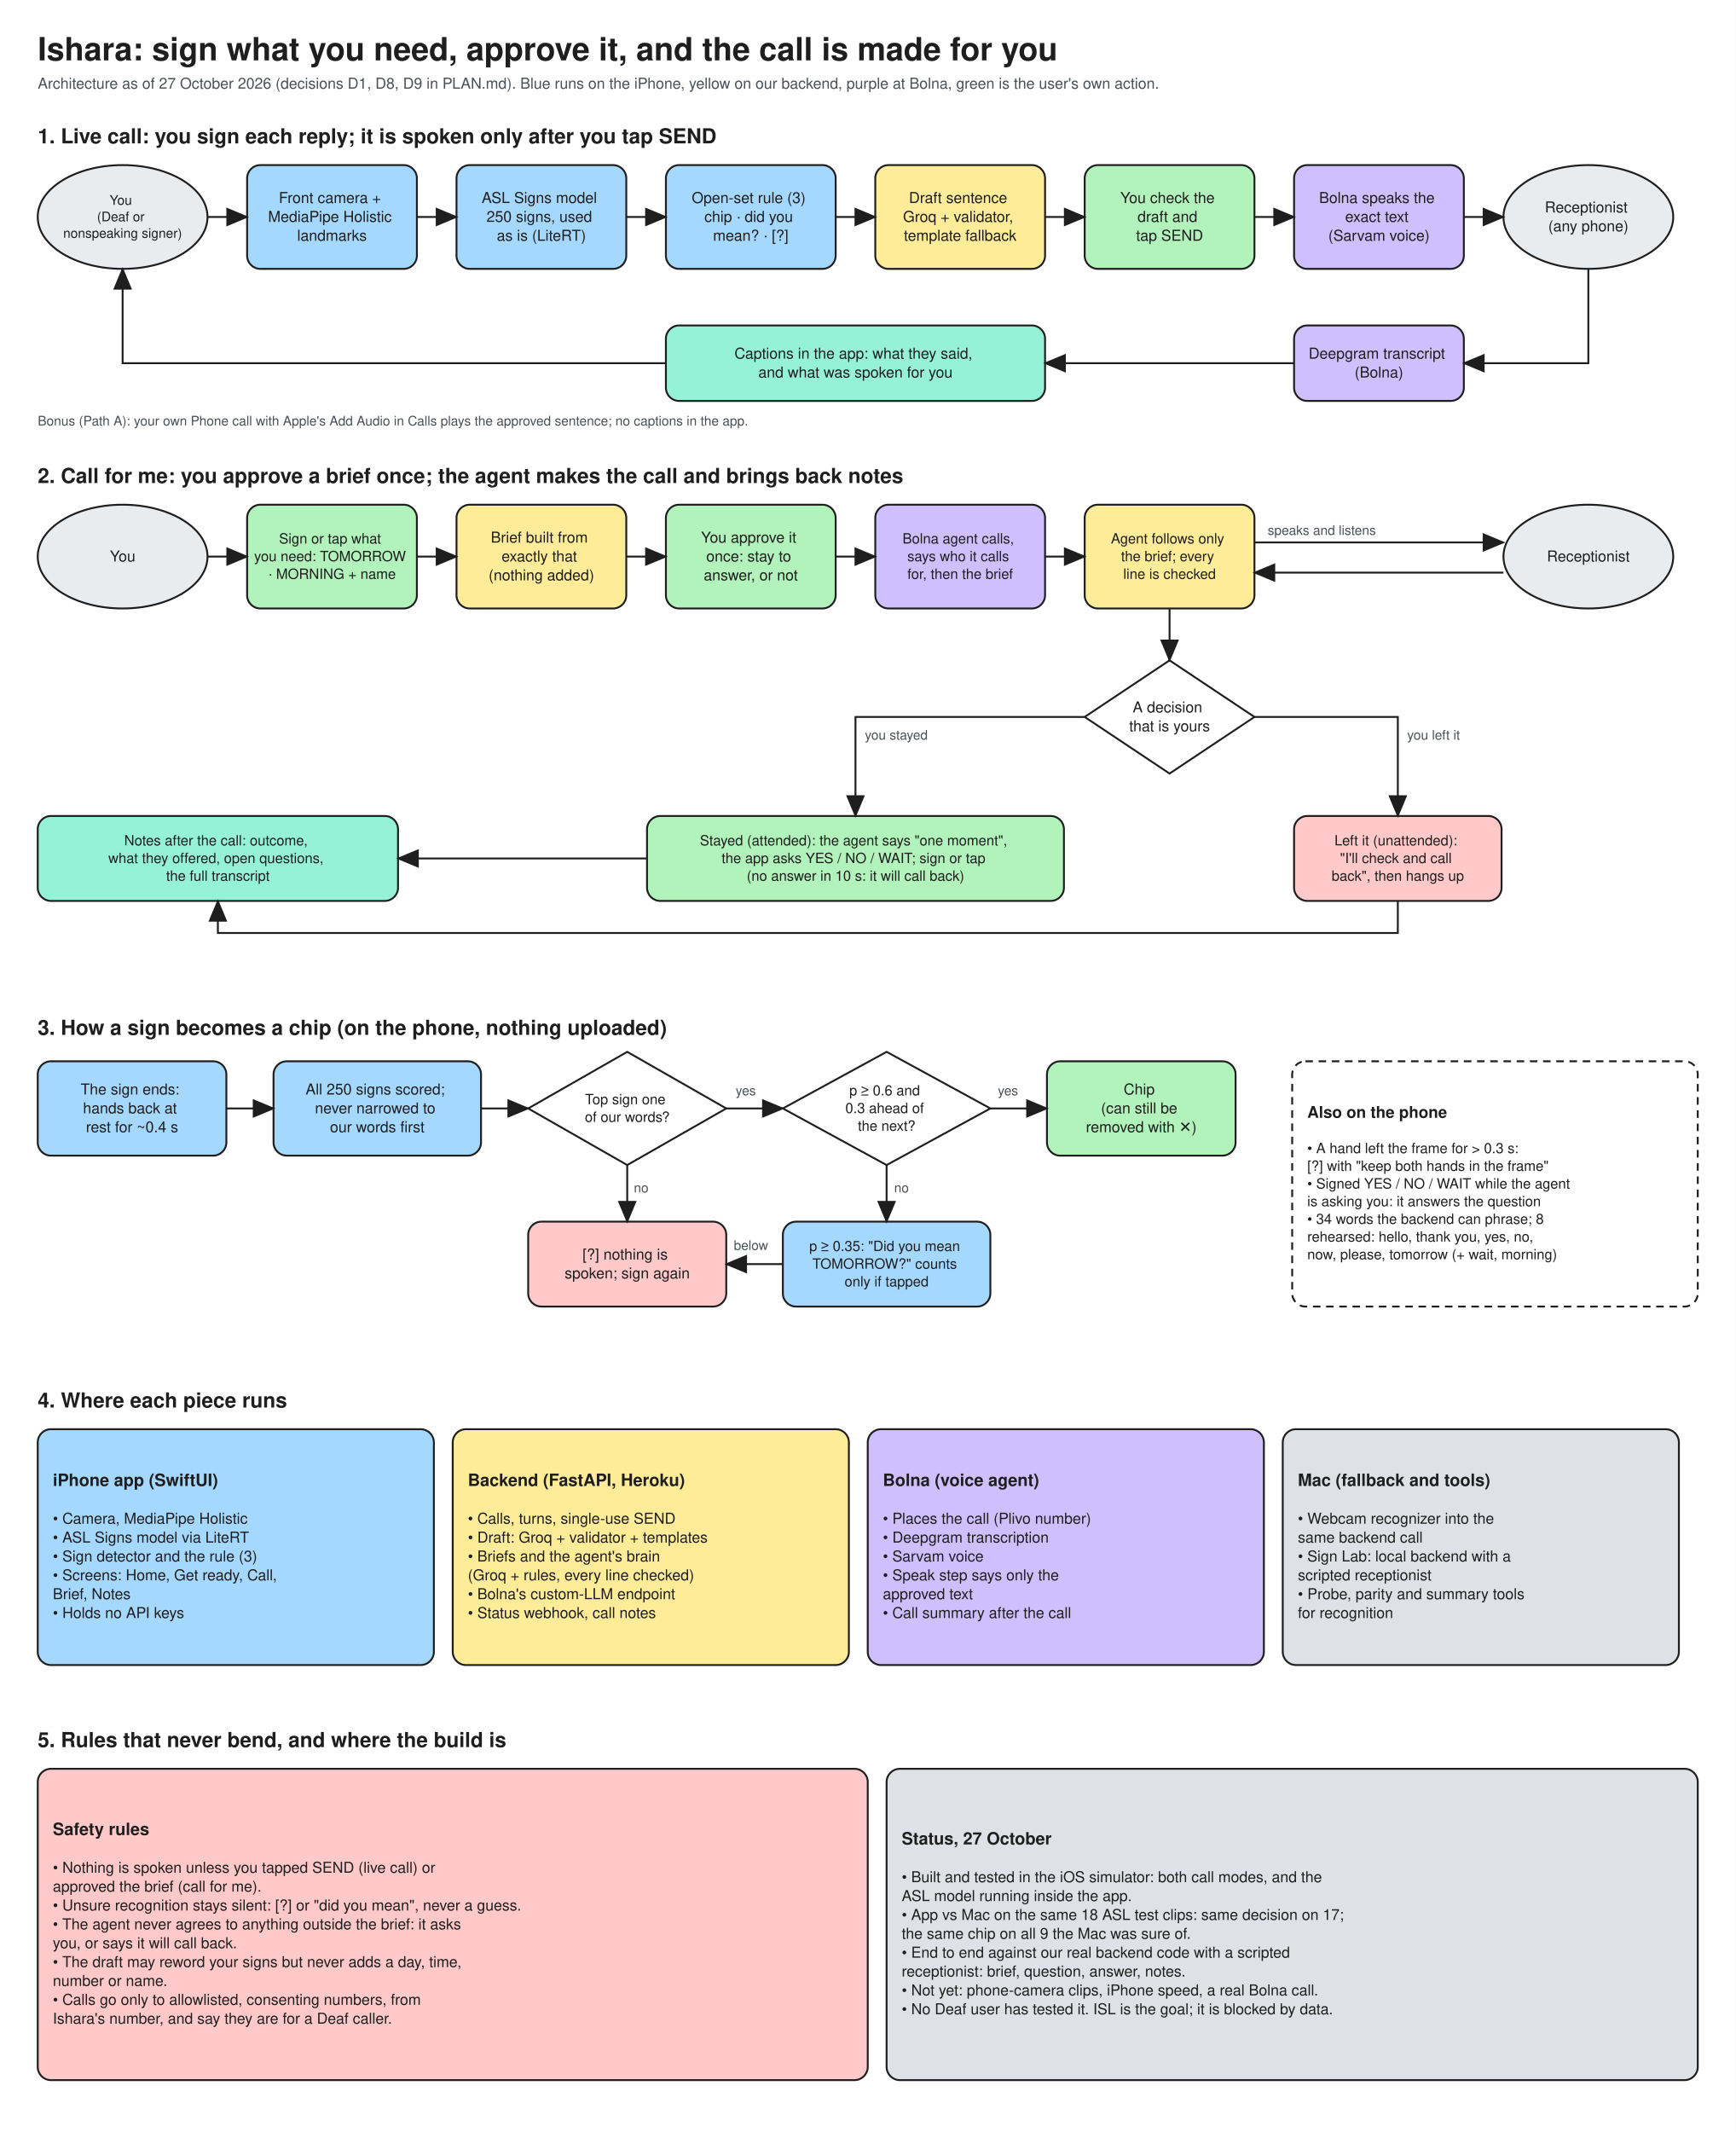
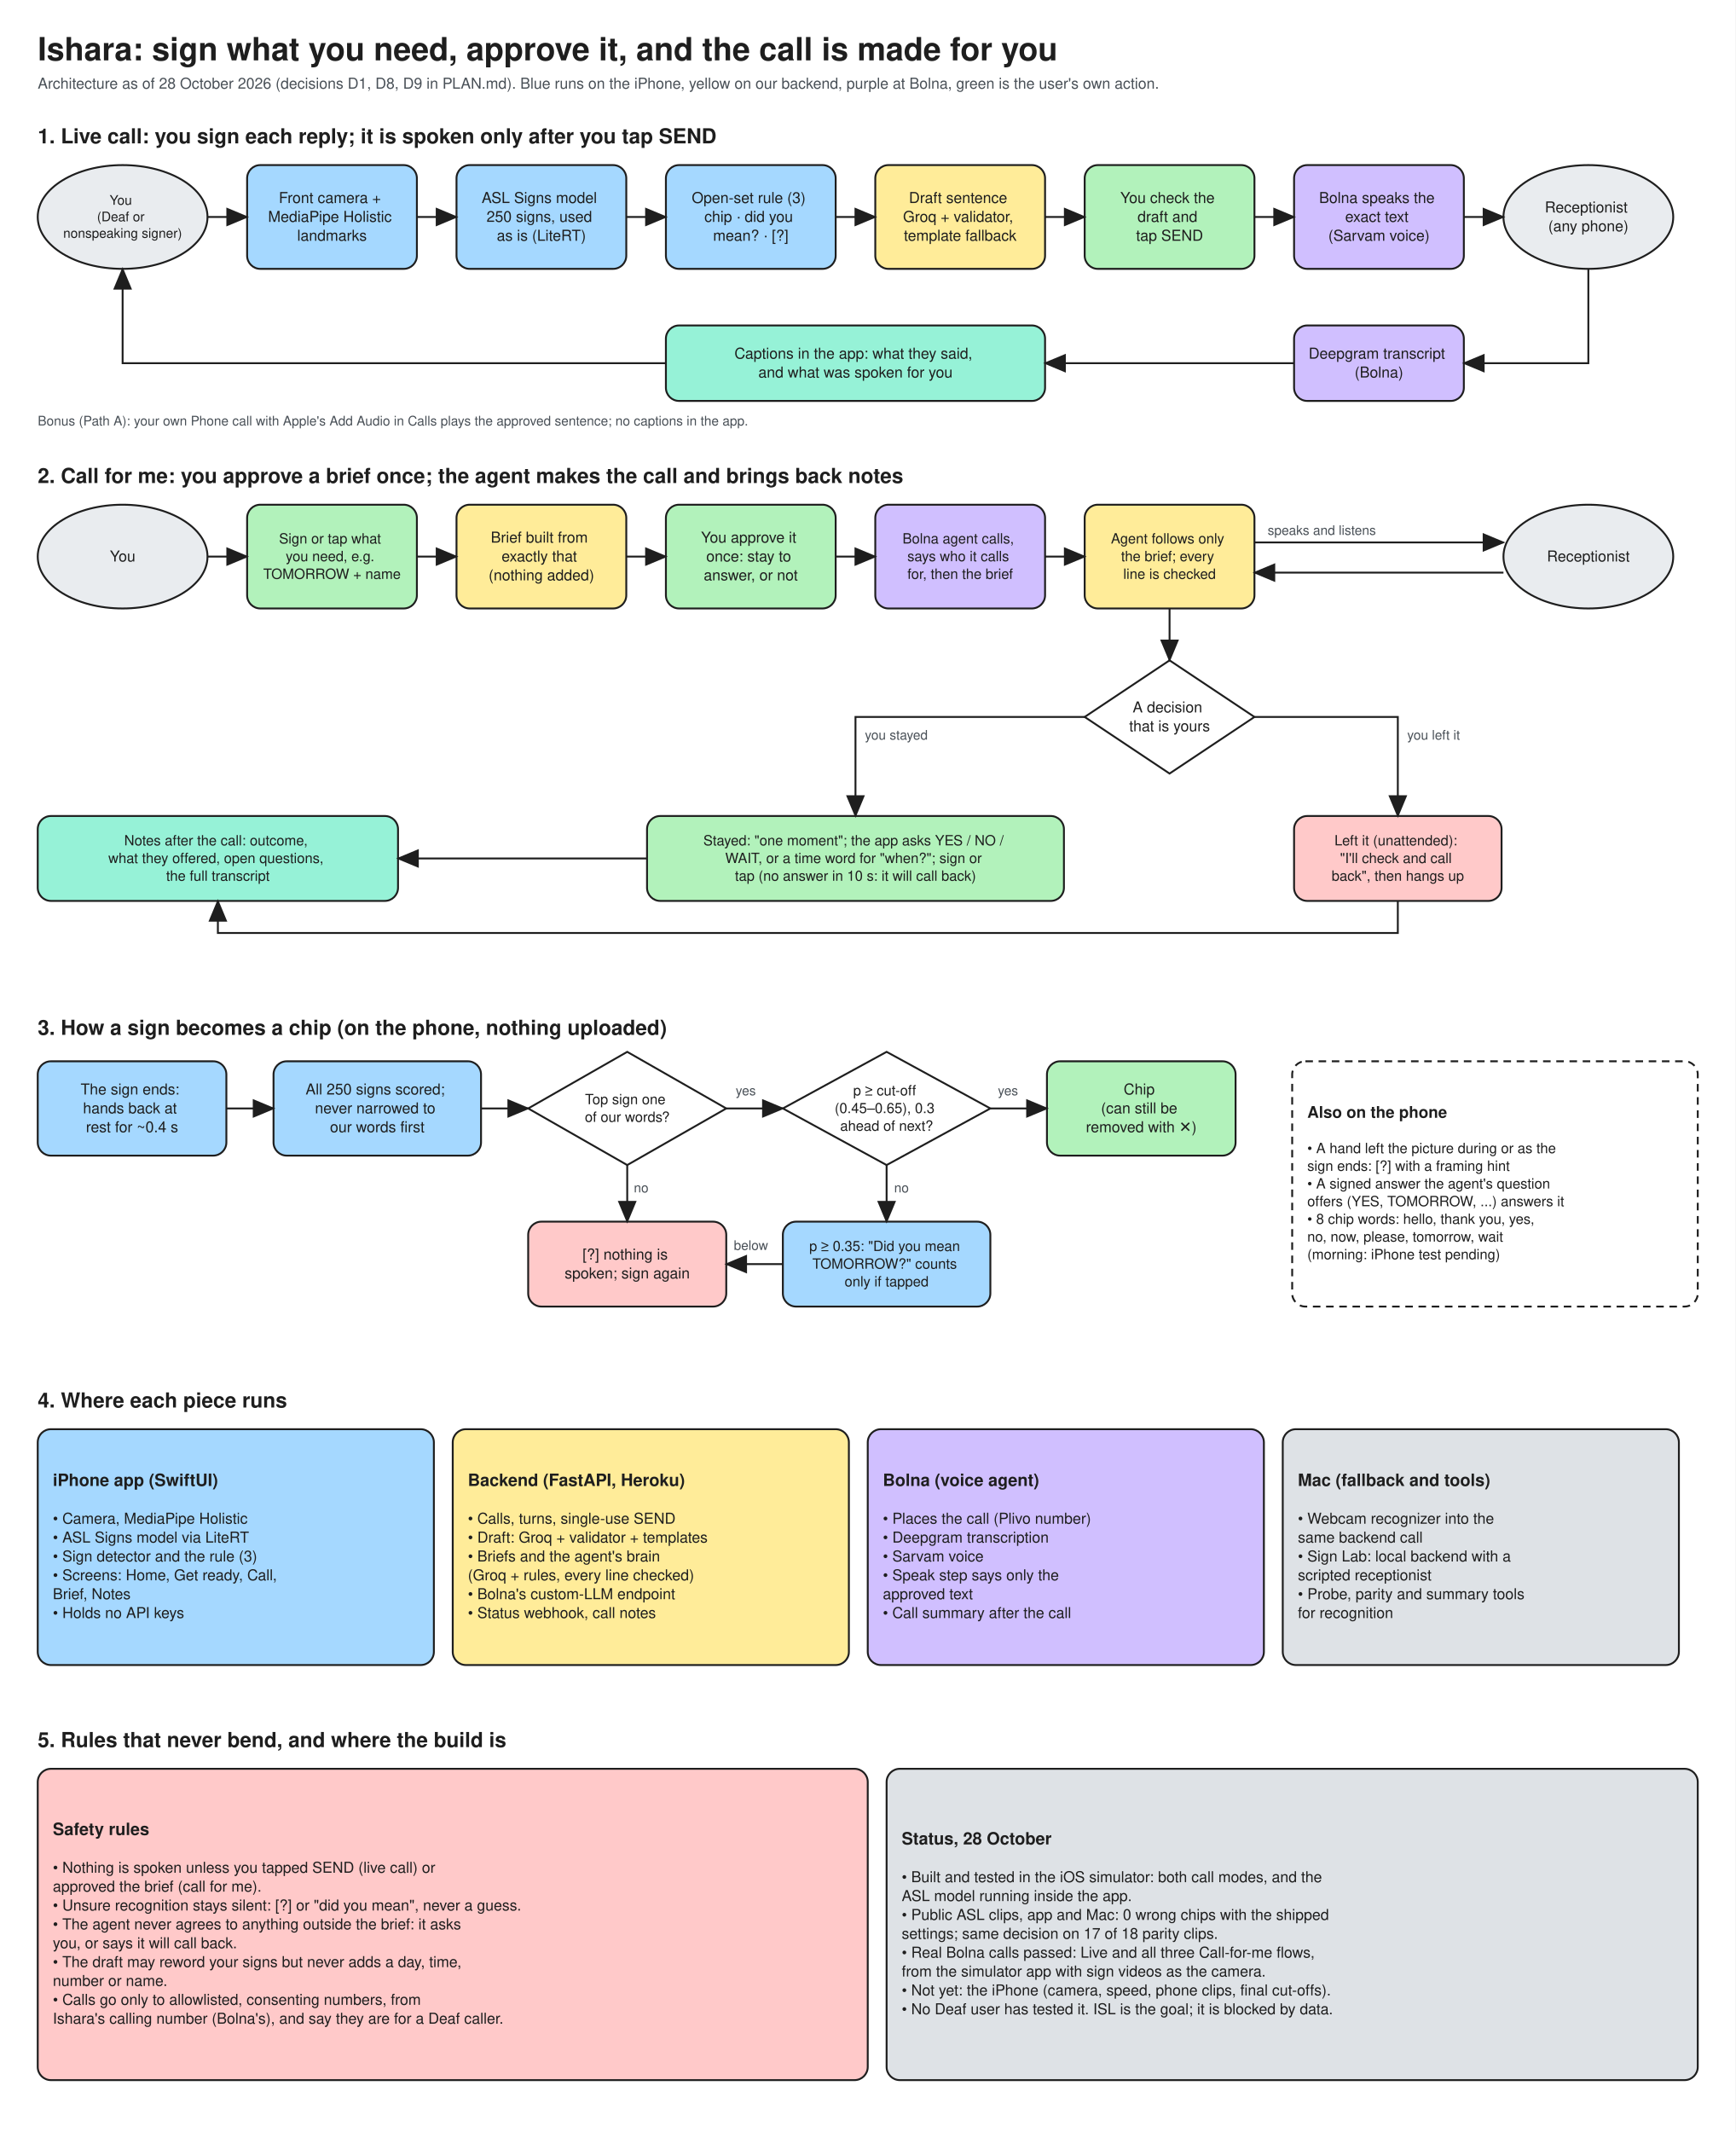
<svg xmlns="http://www.w3.org/2000/svg" width="1840" height="2260" viewBox="0 0 1840 2260" font-family="Helvetica, Arial, sans-serif">
  <defs>
    <marker id="head" markerWidth="12" markerHeight="10" refX="11" refY="5" orient="auto">
      <path d="M0,0 L12,5 L0,10 z" fill="#1e1e1e" />
    </marker>
  </defs>
  <rect width="1840" height="2260" fill="#ffffff" />
  <ellipse cx="130.0" cy="230.0" rx="90.0" ry="55.0" fill="#e9ecef" stroke="#1e1e1e" stroke-width="2" />
  <text x="130.0" y="217.05" font-size="14" text-anchor="middle" font-weight="normal" fill="#1e1e1e">
    <tspan x="130.0" dy="0">You</tspan>
    <tspan x="130.0" dy="17.5">(Deaf or</tspan>
    <tspan x="130.0" dy="17.5">nonspeaking signer)</tspan>
  </text>
  <rect x="262" y="175" width="180" height="110" rx="14" fill="#a5d8ff" stroke="#1e1e1e" stroke-width="2" />
  <text x="352.0" y="215.2" font-size="16" text-anchor="middle" font-weight="normal" fill="#1e1e1e">
    <tspan x="352.0" dy="0">Front camera +</tspan>
    <tspan x="352.0" dy="20.0">MediaPipe Holistic</tspan>
    <tspan x="352.0" dy="20.0">landmarks</tspan>
  </text>
  <rect x="484" y="175" width="180" height="110" rx="14" fill="#a5d8ff" stroke="#1e1e1e" stroke-width="2" />
  <text x="574.0" y="215.2" font-size="16" text-anchor="middle" font-weight="normal" fill="#1e1e1e">
    <tspan x="574.0" dy="0">ASL Signs model</tspan>
    <tspan x="574.0" dy="20.0">250 signs, used</tspan>
    <tspan x="574.0" dy="20.0">as is (LiteRT)</tspan>
  </text>
  <rect x="706" y="175" width="180" height="110" rx="14" fill="#a5d8ff" stroke="#1e1e1e" stroke-width="2" />
  <text x="796.0" y="215.2" font-size="16" text-anchor="middle" font-weight="normal" fill="#1e1e1e">
    <tspan x="796.0" dy="0">Open-set rule (3)</tspan>
    <tspan x="796.0" dy="20.0">chip · did you</tspan>
    <tspan x="796.0" dy="20.0">mean? · [?]</tspan>
  </text>
  <rect x="928" y="175" width="180" height="110" rx="14" fill="#ffec99" stroke="#1e1e1e" stroke-width="2" />
  <text x="1018.0" y="215.2" font-size="16" text-anchor="middle" font-weight="normal" fill="#1e1e1e">
    <tspan x="1018.0" dy="0">Draft sentence</tspan>
    <tspan x="1018.0" dy="20.0">Groq + validator,</tspan>
    <tspan x="1018.0" dy="20.0">template fallback</tspan>
  </text>
  <rect x="1150" y="175" width="180" height="110" rx="14" fill="#b2f2bb" stroke="#1e1e1e" stroke-width="2" />
  <text x="1240.0" y="215.2" font-size="16" text-anchor="middle" font-weight="normal" fill="#1e1e1e">
    <tspan x="1240.0" dy="0">You check the</tspan>
    <tspan x="1240.0" dy="20.0">draft and</tspan>
    <tspan x="1240.0" dy="20.0">tap SEND</tspan>
  </text>
  <rect x="1372" y="175" width="180" height="110" rx="14" fill="#d0bfff" stroke="#1e1e1e" stroke-width="2" />
  <text x="1462.0" y="215.2" font-size="16" text-anchor="middle" font-weight="normal" fill="#1e1e1e">
    <tspan x="1462.0" dy="0">Bolna speaks the</tspan>
    <tspan x="1462.0" dy="20.0">exact text</tspan>
    <tspan x="1462.0" dy="20.0">(Sarvam voice)</tspan>
  </text>
  <ellipse cx="1684.0" cy="230.0" rx="90.0" ry="55.0" fill="#e9ecef" stroke="#1e1e1e" stroke-width="2" />
  <text x="1684.0" y="225.2" font-size="16" text-anchor="middle" font-weight="normal" fill="#1e1e1e">
    <tspan x="1684.0" dy="0">Receptionist</tspan>
    <tspan x="1684.0" dy="20.0">(any phone)</tspan>
  </text>
  <rect x="1372" y="345" width="180" height="80" rx="14" fill="#d0bfff" stroke="#1e1e1e" stroke-width="2" />
  <text x="1462.0" y="380.2" font-size="16" text-anchor="middle" font-weight="normal" fill="#1e1e1e">
    <tspan x="1462.0" dy="0">Deepgram transcript</tspan>
    <tspan x="1462.0" dy="20.0">(Bolna)</tspan>
  </text>
  <rect x="706" y="345" width="402" height="80" rx="14" fill="#96f2d7" stroke="#1e1e1e" stroke-width="2" />
  <text x="907.0" y="380.2" font-size="16" text-anchor="middle" font-weight="normal" fill="#1e1e1e">
    <tspan x="907.0" dy="0">Captions in the app: what they said,</tspan>
    <tspan x="907.0" dy="20.0">and what was spoken for you</tspan>
  </text>
  <ellipse cx="130.0" cy="590.0" rx="90.0" ry="55.0" fill="#e9ecef" stroke="#1e1e1e" stroke-width="2" />
  <text x="130.0" y="595.2" font-size="16" text-anchor="middle" font-weight="normal" fill="#1e1e1e">
    <tspan x="130.0" dy="0">You</tspan>
  </text>
  <rect x="262" y="535" width="180" height="110" rx="14" fill="#b2f2bb" stroke="#1e1e1e" stroke-width="2" />
  <text x="352.0" y="576.125" font-size="15" text-anchor="middle" font-weight="normal" fill="#1e1e1e">
    <tspan x="352.0" dy="0">Sign or tap what</tspan>
-     <tspan x="352.0" dy="18.75">you need: TOMORROW</tspan>
-     <tspan x="352.0" dy="18.75">· MORNING + name</tspan>
+     <tspan x="352.0" dy="18.75">you need, e.g.</tspan>
+     <tspan x="352.0" dy="18.75">TOMORROW + name</tspan>
  </text>
  <rect x="484" y="535" width="180" height="110" rx="14" fill="#ffec99" stroke="#1e1e1e" stroke-width="2" />
  <text x="574.0" y="575.2" font-size="16" text-anchor="middle" font-weight="normal" fill="#1e1e1e">
    <tspan x="574.0" dy="0">Brief built from</tspan>
    <tspan x="574.0" dy="20.0">exactly that</tspan>
    <tspan x="574.0" dy="20.0">(nothing added)</tspan>
  </text>
  <rect x="706" y="535" width="180" height="110" rx="14" fill="#b2f2bb" stroke="#1e1e1e" stroke-width="2" />
  <text x="796.0" y="575.2" font-size="16" text-anchor="middle" font-weight="normal" fill="#1e1e1e">
    <tspan x="796.0" dy="0">You approve it</tspan>
    <tspan x="796.0" dy="20.0">once: stay to</tspan>
    <tspan x="796.0" dy="20.0">answer, or not</tspan>
  </text>
  <rect x="928" y="535" width="180" height="110" rx="14" fill="#d0bfff" stroke="#1e1e1e" stroke-width="2" />
  <text x="1018.0" y="576.125" font-size="15" text-anchor="middle" font-weight="normal" fill="#1e1e1e">
    <tspan x="1018.0" dy="0">Bolna agent calls,</tspan>
    <tspan x="1018.0" dy="18.75">says who it calls</tspan>
    <tspan x="1018.0" dy="18.75">for, then the brief</tspan>
  </text>
  <rect x="1150" y="535" width="180" height="110" rx="14" fill="#ffec99" stroke="#1e1e1e" stroke-width="2" />
  <text x="1240.0" y="576.125" font-size="15" text-anchor="middle" font-weight="normal" fill="#1e1e1e">
    <tspan x="1240.0" dy="0">Agent follows only</tspan>
    <tspan x="1240.0" dy="18.75">the brief; every</tspan>
    <tspan x="1240.0" dy="18.75">line is checked</tspan>
  </text>
  <ellipse cx="1684.0" cy="590.0" rx="90.0" ry="55.0" fill="#e9ecef" stroke="#1e1e1e" stroke-width="2" />
  <text x="1684.0" y="595.2" font-size="16" text-anchor="middle" font-weight="normal" fill="#1e1e1e">
    <tspan x="1684.0" dy="0">Receptionist</tspan>
  </text>
  <polygon points="1240.0,700 1330,760.0 1240.0,820 1150,760.0" fill="none" stroke="#1e1e1e" stroke-width="2" />
  <text x="1240.0" y="755.2" font-size="16" text-anchor="middle" font-weight="normal" fill="#1e1e1e">
    <tspan x="1240.0" dy="0">A decision</tspan>
    <tspan x="1240.0" dy="20.0">that is yours</tspan>
  </text>
  <rect x="686" y="865" width="442" height="90" rx="14" fill="#b2f2bb" stroke="#1e1e1e" stroke-width="2" />
  <text x="907.0" y="896.125" font-size="15" text-anchor="middle" font-weight="normal" fill="#1e1e1e">
-     <tspan x="907.0" dy="0">Stayed (attended): the agent says "one moment",</tspan>
-     <tspan x="907.0" dy="18.75">the app asks YES / NO / WAIT; sign or tap</tspan>
-     <tspan x="907.0" dy="18.75">(no answer in 10 s: it will call back)</tspan>
+     <tspan x="907.0" dy="0">Stayed: "one moment"; the app asks YES / NO /</tspan>
+     <tspan x="907.0" dy="18.75">WAIT, or a time word for "when?"; sign or</tspan>
+     <tspan x="907.0" dy="18.75">tap (no answer in 10 s: it will call back)</tspan>
  </text>
  <rect x="1372" y="865" width="220" height="90" rx="14" fill="#ffc9c9" stroke="#1e1e1e" stroke-width="2" />
  <text x="1482.0" y="896.125" font-size="15" text-anchor="middle" font-weight="normal" fill="#1e1e1e">
    <tspan x="1482.0" dy="0">Left it (unattended):</tspan>
    <tspan x="1482.0" dy="18.75">"I'll check and call</tspan>
    <tspan x="1482.0" dy="18.75">back", then hangs up</tspan>
  </text>
  <rect x="40" y="865" width="382" height="90" rx="14" fill="#96f2d7" stroke="#1e1e1e" stroke-width="2" />
  <text x="231.0" y="896.125" font-size="15" text-anchor="middle" font-weight="normal" fill="#1e1e1e">
    <tspan x="231.0" dy="0">Notes after the call: outcome,</tspan>
    <tspan x="231.0" dy="18.75">what they offered, open questions,</tspan>
    <tspan x="231.0" dy="18.75">the full transcript</tspan>
  </text>
  <rect x="40" y="1125" width="200" height="100" rx="14" fill="#a5d8ff" stroke="#1e1e1e" stroke-width="2" />
  <text x="140.0" y="1160.2" font-size="16" text-anchor="middle" font-weight="normal" fill="#1e1e1e">
    <tspan x="140.0" dy="0">The sign ends:</tspan>
    <tspan x="140.0" dy="20.0">hands back at</tspan>
    <tspan x="140.0" dy="20.0">rest for ~0.4 s</tspan>
  </text>
  <rect x="290" y="1125" width="220" height="100" rx="14" fill="#a5d8ff" stroke="#1e1e1e" stroke-width="2" />
  <text x="400.0" y="1160.2" font-size="16" text-anchor="middle" font-weight="normal" fill="#1e1e1e">
    <tspan x="400.0" dy="0">All 250 signs scored;</tspan>
    <tspan x="400.0" dy="20.0">never narrowed to</tspan>
    <tspan x="400.0" dy="20.0">our words first</tspan>
  </text>
  <polygon points="665.0,1115 770,1175.0 665.0,1235 560,1175.0" fill="none" stroke="#1e1e1e" stroke-width="2" />
  <text x="665.0" y="1170.5" font-size="15" text-anchor="middle" font-weight="normal" fill="#1e1e1e">
    <tspan x="665.0" dy="0">Top sign one</tspan>
    <tspan x="665.0" dy="18.75">of our words?</tspan>
  </text>
  <polygon points="940.0,1115 1050,1175.0 940.0,1235 830,1175.0" fill="none" stroke="#1e1e1e" stroke-width="2" />
  <text x="940.0" y="1161.125" font-size="15" text-anchor="middle" font-weight="normal" fill="#1e1e1e">
-     <tspan x="940.0" dy="0">p ≥ 0.6 and</tspan>
-     <tspan x="940.0" dy="18.75">0.3 ahead of</tspan>
-     <tspan x="940.0" dy="18.75">the next?</tspan>
+     <tspan x="940.0" dy="0">p ≥ cut-off</tspan>
+     <tspan x="940.0" dy="18.75">(0.45–0.65), 0.3</tspan>
+     <tspan x="940.0" dy="18.75">ahead of next?</tspan>
  </text>
  <rect x="1110" y="1125" width="200" height="100" rx="14" fill="#b2f2bb" stroke="#1e1e1e" stroke-width="2" />
  <text x="1210.0" y="1160.2" font-size="16" text-anchor="middle" font-weight="normal" fill="#1e1e1e">
    <tspan x="1210.0" dy="0">Chip</tspan>
    <tspan x="1210.0" dy="20.0">(can still be</tspan>
    <tspan x="1210.0" dy="20.0">removed with ✕)</tspan>
  </text>
  <rect x="830" y="1295" width="220" height="90" rx="14" fill="#a5d8ff" stroke="#1e1e1e" stroke-width="2" />
  <text x="940.0" y="1326.125" font-size="15" text-anchor="middle" font-weight="normal" fill="#1e1e1e">
    <tspan x="940.0" dy="0">p ≥ 0.35: "Did you mean</tspan>
    <tspan x="940.0" dy="18.75">TOMORROW?" counts</tspan>
    <tspan x="940.0" dy="18.75">only if tapped</tspan>
  </text>
  <rect x="560" y="1295" width="210" height="90" rx="14" fill="#ffc9c9" stroke="#1e1e1e" stroke-width="2" />
  <text x="665.0" y="1335.2" font-size="16" text-anchor="middle" font-weight="normal" fill="#1e1e1e">
    <tspan x="665.0" dy="0">[?] nothing is</tspan>
    <tspan x="665.0" dy="20.0">spoken; sign again</tspan>
  </text>
  <rect x="1370" y="1125" width="430" height="260" rx="14" fill="none" stroke="#1e1e1e" stroke-width="2" stroke-dasharray="8 6" />
  <text x="1386" y="1184.875" font-size="17" text-anchor="start" font-weight="bold" fill="#1e1e1e">
    <tspan x="1386" dy="0">Also on the phone</tspan>
  </text>
  <text x="1386" y="1203.625" font-size="15" text-anchor="start" font-weight="normal" fill="#1e1e1e">
    <tspan x="1386" dy="0"> </tspan>
-     <tspan x="1386" dy="18.75">• A hand left the frame for &gt; 0.3 s:</tspan>
-     <tspan x="1386" dy="18.75">   [?] with "keep both hands in the frame"</tspan>
-     <tspan x="1386" dy="18.75">• Signed YES / NO / WAIT while the agent</tspan>
-     <tspan x="1386" dy="18.75">   is asking you: it answers the question</tspan>
-     <tspan x="1386" dy="18.75">• 34 words the backend can phrase; 8</tspan>
-     <tspan x="1386" dy="18.75">   rehearsed: hello, thank you, yes, no,</tspan>
-     <tspan x="1386" dy="18.75">   now, please, tomorrow (+ wait, morning)</tspan>
+     <tspan x="1386" dy="18.75">• A hand left the picture during or as the</tspan>
+     <tspan x="1386" dy="18.75">   sign ends: [?] with a framing hint</tspan>
+     <tspan x="1386" dy="18.75">• A signed answer the agent's question</tspan>
+     <tspan x="1386" dy="18.75">   offers (YES, TOMORROW, ...) answers it</tspan>
+     <tspan x="1386" dy="18.75">• 8 chip words: hello, thank you, yes,</tspan>
+     <tspan x="1386" dy="18.75">   no, now, please, tomorrow, wait</tspan>
+     <tspan x="1386" dy="18.75">   (morning: iPhone test pending)</tspan>
  </text>
  <rect x="40" y="1515" width="420" height="250" rx="14" fill="#a5d8ff" stroke="#1e1e1e" stroke-width="2" />
  <text x="56" y="1575.2" font-size="18" text-anchor="start" font-weight="bold" fill="#1e1e1e">
    <tspan x="56" dy="0">iPhone app (SwiftUI)</tspan>
  </text>
  <text x="56" y="1595.2" font-size="16" text-anchor="start" font-weight="normal" fill="#1e1e1e">
    <tspan x="56" dy="0"> </tspan>
    <tspan x="56" dy="20.0">• Camera, MediaPipe Holistic</tspan>
    <tspan x="56" dy="20.0">• ASL Signs model via LiteRT</tspan>
    <tspan x="56" dy="20.0">• Sign detector and the rule (3)</tspan>
    <tspan x="56" dy="20.0">• Screens: Home, Get ready, Call,</tspan>
    <tspan x="56" dy="20.0">   Brief, Notes</tspan>
    <tspan x="56" dy="20.0">• Holds no API keys</tspan>
  </text>
  <rect x="480" y="1515" width="420" height="250" rx="14" fill="#ffec99" stroke="#1e1e1e" stroke-width="2" />
  <text x="496" y="1575.2" font-size="18" text-anchor="start" font-weight="bold" fill="#1e1e1e">
    <tspan x="496" dy="0">Backend (FastAPI, Heroku)</tspan>
  </text>
  <text x="496" y="1595.2" font-size="16" text-anchor="start" font-weight="normal" fill="#1e1e1e">
    <tspan x="496" dy="0"> </tspan>
    <tspan x="496" dy="20.0">• Calls, turns, single-use SEND</tspan>
    <tspan x="496" dy="20.0">• Draft: Groq + validator + templates</tspan>
    <tspan x="496" dy="20.0">• Briefs and the agent's brain</tspan>
    <tspan x="496" dy="20.0">   (Groq + rules, every line checked)</tspan>
    <tspan x="496" dy="20.0">• Bolna's custom-LLM endpoint</tspan>
    <tspan x="496" dy="20.0">• Status webhook, call notes</tspan>
  </text>
  <rect x="920" y="1515" width="420" height="250" rx="14" fill="#d0bfff" stroke="#1e1e1e" stroke-width="2" />
  <text x="936" y="1575.2" font-size="18" text-anchor="start" font-weight="bold" fill="#1e1e1e">
    <tspan x="936" dy="0">Bolna (voice agent)</tspan>
  </text>
  <text x="936" y="1595.2" font-size="16" text-anchor="start" font-weight="normal" fill="#1e1e1e">
    <tspan x="936" dy="0"> </tspan>
    <tspan x="936" dy="20.0">• Places the call (Plivo number)</tspan>
    <tspan x="936" dy="20.0">• Deepgram transcription</tspan>
    <tspan x="936" dy="20.0">• Sarvam voice</tspan>
    <tspan x="936" dy="20.0">• Speak step says only the</tspan>
    <tspan x="936" dy="20.0">   approved text</tspan>
    <tspan x="936" dy="20.0">• Call summary after the call</tspan>
  </text>
  <rect x="1360" y="1515" width="420" height="250" rx="14" fill="#dee2e6" stroke="#1e1e1e" stroke-width="2" />
  <text x="1376" y="1575.2" font-size="18" text-anchor="start" font-weight="bold" fill="#1e1e1e">
    <tspan x="1376" dy="0">Mac (fallback and tools)</tspan>
  </text>
  <text x="1376" y="1595.2" font-size="16" text-anchor="start" font-weight="normal" fill="#1e1e1e">
    <tspan x="1376" dy="0"> </tspan>
    <tspan x="1376" dy="20.0">• Webcam recognizer into the</tspan>
    <tspan x="1376" dy="20.0">   same backend call</tspan>
    <tspan x="1376" dy="20.0">• Sign Lab: local backend with a</tspan>
    <tspan x="1376" dy="20.0">   scripted receptionist</tspan>
    <tspan x="1376" dy="20.0">• Probe, parity and summary tools</tspan>
    <tspan x="1376" dy="20.0">   for recognition</tspan>
  </text>
  <rect x="40" y="1875" width="880" height="330" rx="14" fill="#ffc9c9" stroke="#1e1e1e" stroke-width="2" />
  <text x="56" y="1945.2" font-size="18" text-anchor="start" font-weight="bold" fill="#1e1e1e">
    <tspan x="56" dy="0">Safety rules</tspan>
  </text>
  <text x="56" y="1965.2" font-size="16" text-anchor="start" font-weight="normal" fill="#1e1e1e">
    <tspan x="56" dy="0"> </tspan>
    <tspan x="56" dy="20.0">• Nothing is spoken unless you tapped SEND (live call) or</tspan>
    <tspan x="56" dy="20.0">   approved the brief (call for me).</tspan>
    <tspan x="56" dy="20.0">• Unsure recognition stays silent: [?] or "did you mean", never a guess.</tspan>
    <tspan x="56" dy="20.0">• The agent never agrees to anything outside the brief: it asks</tspan>
    <tspan x="56" dy="20.0">   you, or says it will call back.</tspan>
    <tspan x="56" dy="20.0">• The draft may reword your signs but never adds a day, time,</tspan>
    <tspan x="56" dy="20.0">   number or name.</tspan>
    <tspan x="56" dy="20.0">• Calls go only to allowlisted, consenting numbers, from</tspan>
-     <tspan x="56" dy="20.0">   Ishara's number, and say they are for a Deaf caller.</tspan>
+     <tspan x="56" dy="20.0">   Ishara's calling number (Bolna's), and say they are for a Deaf caller.</tspan>
  </text>
  <rect x="940" y="1875" width="860" height="330" rx="14" fill="#dee2e6" stroke="#1e1e1e" stroke-width="2" />
  <text x="956" y="1955.2" font-size="18" text-anchor="start" font-weight="bold" fill="#1e1e1e">
-     <tspan x="956" dy="0">Status, 27 October</tspan>
+     <tspan x="956" dy="0">Status, 28 October</tspan>
  </text>
  <text x="956" y="1975.2" font-size="16" text-anchor="start" font-weight="normal" fill="#1e1e1e">
    <tspan x="956" dy="0"> </tspan>
    <tspan x="956" dy="20.0">• Built and tested in the iOS simulator: both call modes, and the</tspan>
    <tspan x="956" dy="20.0">   ASL model running inside the app.</tspan>
-     <tspan x="956" dy="20.0">• App vs Mac on the same 18 ASL test clips: same decision on 17;</tspan>
-     <tspan x="956" dy="20.0">   the same chip on all 9 the Mac was sure of.</tspan>
-     <tspan x="956" dy="20.0">• End to end against our real backend code with a scripted</tspan>
-     <tspan x="956" dy="20.0">   receptionist: brief, question, answer, notes.</tspan>
-     <tspan x="956" dy="20.0">• Not yet: phone-camera clips, iPhone speed, a real Bolna call.</tspan>
+     <tspan x="956" dy="20.0">• Public ASL clips, app and Mac: 0 wrong chips with the shipped</tspan>
+     <tspan x="956" dy="20.0">   settings; same decision on 17 of 18 parity clips.</tspan>
+     <tspan x="956" dy="20.0">• Real Bolna calls passed: Live and all three Call-for-me flows,</tspan>
+     <tspan x="956" dy="20.0">   from the simulator app with sign videos as the camera.</tspan>
+     <tspan x="956" dy="20.0">• Not yet: the iPhone (camera, speed, phone clips, final cut-offs).</tspan>
    <tspan x="956" dy="20.0">• No Deaf user has tested it. ISL is the goal; it is blocked by data.</tspan>
  </text>
  <polyline points="220,230.0 262,230.0" fill="none" stroke="#1e1e1e" stroke-width="2" marker-end="url(#head)" />
  <polyline points="442,230.0 484,230.0" fill="none" stroke="#1e1e1e" stroke-width="2" marker-end="url(#head)" />
  <polyline points="664,230.0 706,230.0" fill="none" stroke="#1e1e1e" stroke-width="2" marker-end="url(#head)" />
  <polyline points="886,230.0 928,230.0" fill="none" stroke="#1e1e1e" stroke-width="2" marker-end="url(#head)" />
  <polyline points="1108,230.0 1150,230.0" fill="none" stroke="#1e1e1e" stroke-width="2" marker-end="url(#head)" />
  <polyline points="1330,230.0 1372,230.0" fill="none" stroke="#1e1e1e" stroke-width="2" marker-end="url(#head)" />
  <polyline points="1552,230.0 1594,230.0" fill="none" stroke="#1e1e1e" stroke-width="2" marker-end="url(#head)" />
  <polyline points="1684.0,285 1684.0,385 1552,385" fill="none" stroke="#1e1e1e" stroke-width="2" marker-end="url(#head)" />
  <polyline points="1372,385.0 1108,385.0" fill="none" stroke="#1e1e1e" stroke-width="2" marker-end="url(#head)" />
  <polyline points="706,385 130.0,385 130.0,285" fill="none" stroke="#1e1e1e" stroke-width="2" marker-end="url(#head)" />
  <polyline points="220,590.0 262,590.0" fill="none" stroke="#1e1e1e" stroke-width="2" marker-end="url(#head)" />
  <polyline points="442,590.0 484,590.0" fill="none" stroke="#1e1e1e" stroke-width="2" marker-end="url(#head)" />
  <polyline points="664,590.0 706,590.0" fill="none" stroke="#1e1e1e" stroke-width="2" marker-end="url(#head)" />
  <polyline points="886,590.0 928,590.0" fill="none" stroke="#1e1e1e" stroke-width="2" marker-end="url(#head)" />
  <polyline points="1108,590.0 1150,590.0" fill="none" stroke="#1e1e1e" stroke-width="2" marker-end="url(#head)" />
  <polyline points="1330,575 1594,575" fill="none" stroke="#1e1e1e" stroke-width="2" marker-end="url(#head)" />
  <polyline points="1594,607 1330,607" fill="none" stroke="#1e1e1e" stroke-width="2" marker-end="url(#head)" />
  <polyline points="1240.0,645 1240.0,700" fill="none" stroke="#1e1e1e" stroke-width="2" marker-end="url(#head)" />
  <polyline points="1150,760 907.0,760 907.0,865" fill="none" stroke="#1e1e1e" stroke-width="2" marker-end="url(#head)" />
  <polyline points="1330,760 1482.0,760 1482.0,865" fill="none" stroke="#1e1e1e" stroke-width="2" marker-end="url(#head)" />
  <polyline points="686,910.0 422,910.0" fill="none" stroke="#1e1e1e" stroke-width="2" marker-end="url(#head)" />
  <polyline points="1482.0,955 1482.0,989 231.0,989 231.0,955" fill="none" stroke="#1e1e1e" stroke-width="2" marker-end="url(#head)" />
  <polyline points="240,1175.0 290,1175.0" fill="none" stroke="#1e1e1e" stroke-width="2" marker-end="url(#head)" />
  <polyline points="510,1175.0 560,1175.0" fill="none" stroke="#1e1e1e" stroke-width="2" marker-end="url(#head)" />
  <polyline points="770,1175.0 830,1175.0" fill="none" stroke="#1e1e1e" stroke-width="2" marker-end="url(#head)" />
  <polyline points="1050,1175.0 1110,1175.0" fill="none" stroke="#1e1e1e" stroke-width="2" marker-end="url(#head)" />
  <polyline points="665.0,1235 665.0,1295" fill="none" stroke="#1e1e1e" stroke-width="2" marker-end="url(#head)" />
  <polyline points="940.0,1235 940.0,1295" fill="none" stroke="#1e1e1e" stroke-width="2" marker-end="url(#head)" />
  <polyline points="830,1340 770,1340" fill="none" stroke="#1e1e1e" stroke-width="2" marker-end="url(#head)" />
  <text x="40" y="64" font-size="34" text-anchor="start" font-weight="bold" fill="#1e1e1e">
    <tspan x="40" dy="0">Ishara: sign what you need, approve it, and the call is made for you</tspan>
  </text>
  <text x="40" y="94" font-size="16" text-anchor="start" font-weight="normal" fill="#495057">
-     <tspan x="40" dy="0">Architecture as of 27 October 2026 (decisions D1, D8, D9 in PLAN.md). Blue runs on the iPhone, yellow on our backend, purple at Bolna, green is the user's own action.</tspan>
+     <tspan x="40" dy="0">Architecture as of 28 October 2026 (decisions D1, D8, D9 in PLAN.md). Blue runs on the iPhone, yellow on our backend, purple at Bolna, green is the user's own action.</tspan>
  </text>
  <text x="40" y="152" font-size="22" text-anchor="start" font-weight="bold" fill="#1e1e1e">
    <tspan x="40" dy="0">1. Live call: you sign each reply; it is spoken only after you tap SEND</tspan>
  </text>
  <text x="40" y="451" font-size="14" text-anchor="start" font-weight="normal" fill="#495057">
    <tspan x="40" dy="0">Bonus (Path A): your own Phone call with Apple's Add Audio in Calls plays the approved sentence; no captions in the app.</tspan>
  </text>
  <text x="40" y="512" font-size="22" text-anchor="start" font-weight="bold" fill="#1e1e1e">
    <tspan x="40" dy="0">2. Call for me: you approve a brief once; the agent makes the call and brings back notes</tspan>
  </text>
  <text x="1344" y="567" font-size="14" text-anchor="start" font-weight="normal" fill="#495057">
    <tspan x="1344" dy="0">speaks and listens</tspan>
  </text>
  <text x="917.0" y="784" font-size="14" text-anchor="start" font-weight="normal" fill="#495057">
    <tspan x="917.0" dy="0">you stayed</tspan>
  </text>
  <text x="1492.0" y="784" font-size="14" text-anchor="start" font-weight="normal" fill="#495057">
    <tspan x="1492.0" dy="0">you left it</tspan>
  </text>
  <text x="40" y="1097" font-size="22" text-anchor="start" font-weight="bold" fill="#1e1e1e">
    <tspan x="40" dy="0">3. How a sign becomes a chip (on the phone, nothing uploaded)</tspan>
  </text>
  <text x="780" y="1161" font-size="14" text-anchor="start" font-weight="normal" fill="#495057">
    <tspan x="780" dy="0">yes</tspan>
  </text>
  <text x="1058" y="1161" font-size="14" text-anchor="start" font-weight="normal" fill="#495057">
    <tspan x="1058" dy="0">yes</tspan>
  </text>
  <text x="672" y="1264" font-size="14" text-anchor="start" font-weight="normal" fill="#495057">
    <tspan x="672" dy="0">no</tspan>
  </text>
  <text x="948" y="1264" font-size="14" text-anchor="start" font-weight="normal" fill="#495057">
    <tspan x="948" dy="0">no</tspan>
  </text>
  <text x="778" y="1325" font-size="14" text-anchor="start" font-weight="normal" fill="#495057">
    <tspan x="778" dy="0">below</tspan>
  </text>
  <text x="40" y="1492" font-size="22" text-anchor="start" font-weight="bold" fill="#1e1e1e">
    <tspan x="40" dy="0">4. Where each piece runs</tspan>
  </text>
  <text x="40" y="1852" font-size="22" text-anchor="start" font-weight="bold" fill="#1e1e1e">
    <tspan x="40" dy="0">5. Rules that never bend, and where the build is</tspan>
  </text>
</svg>
